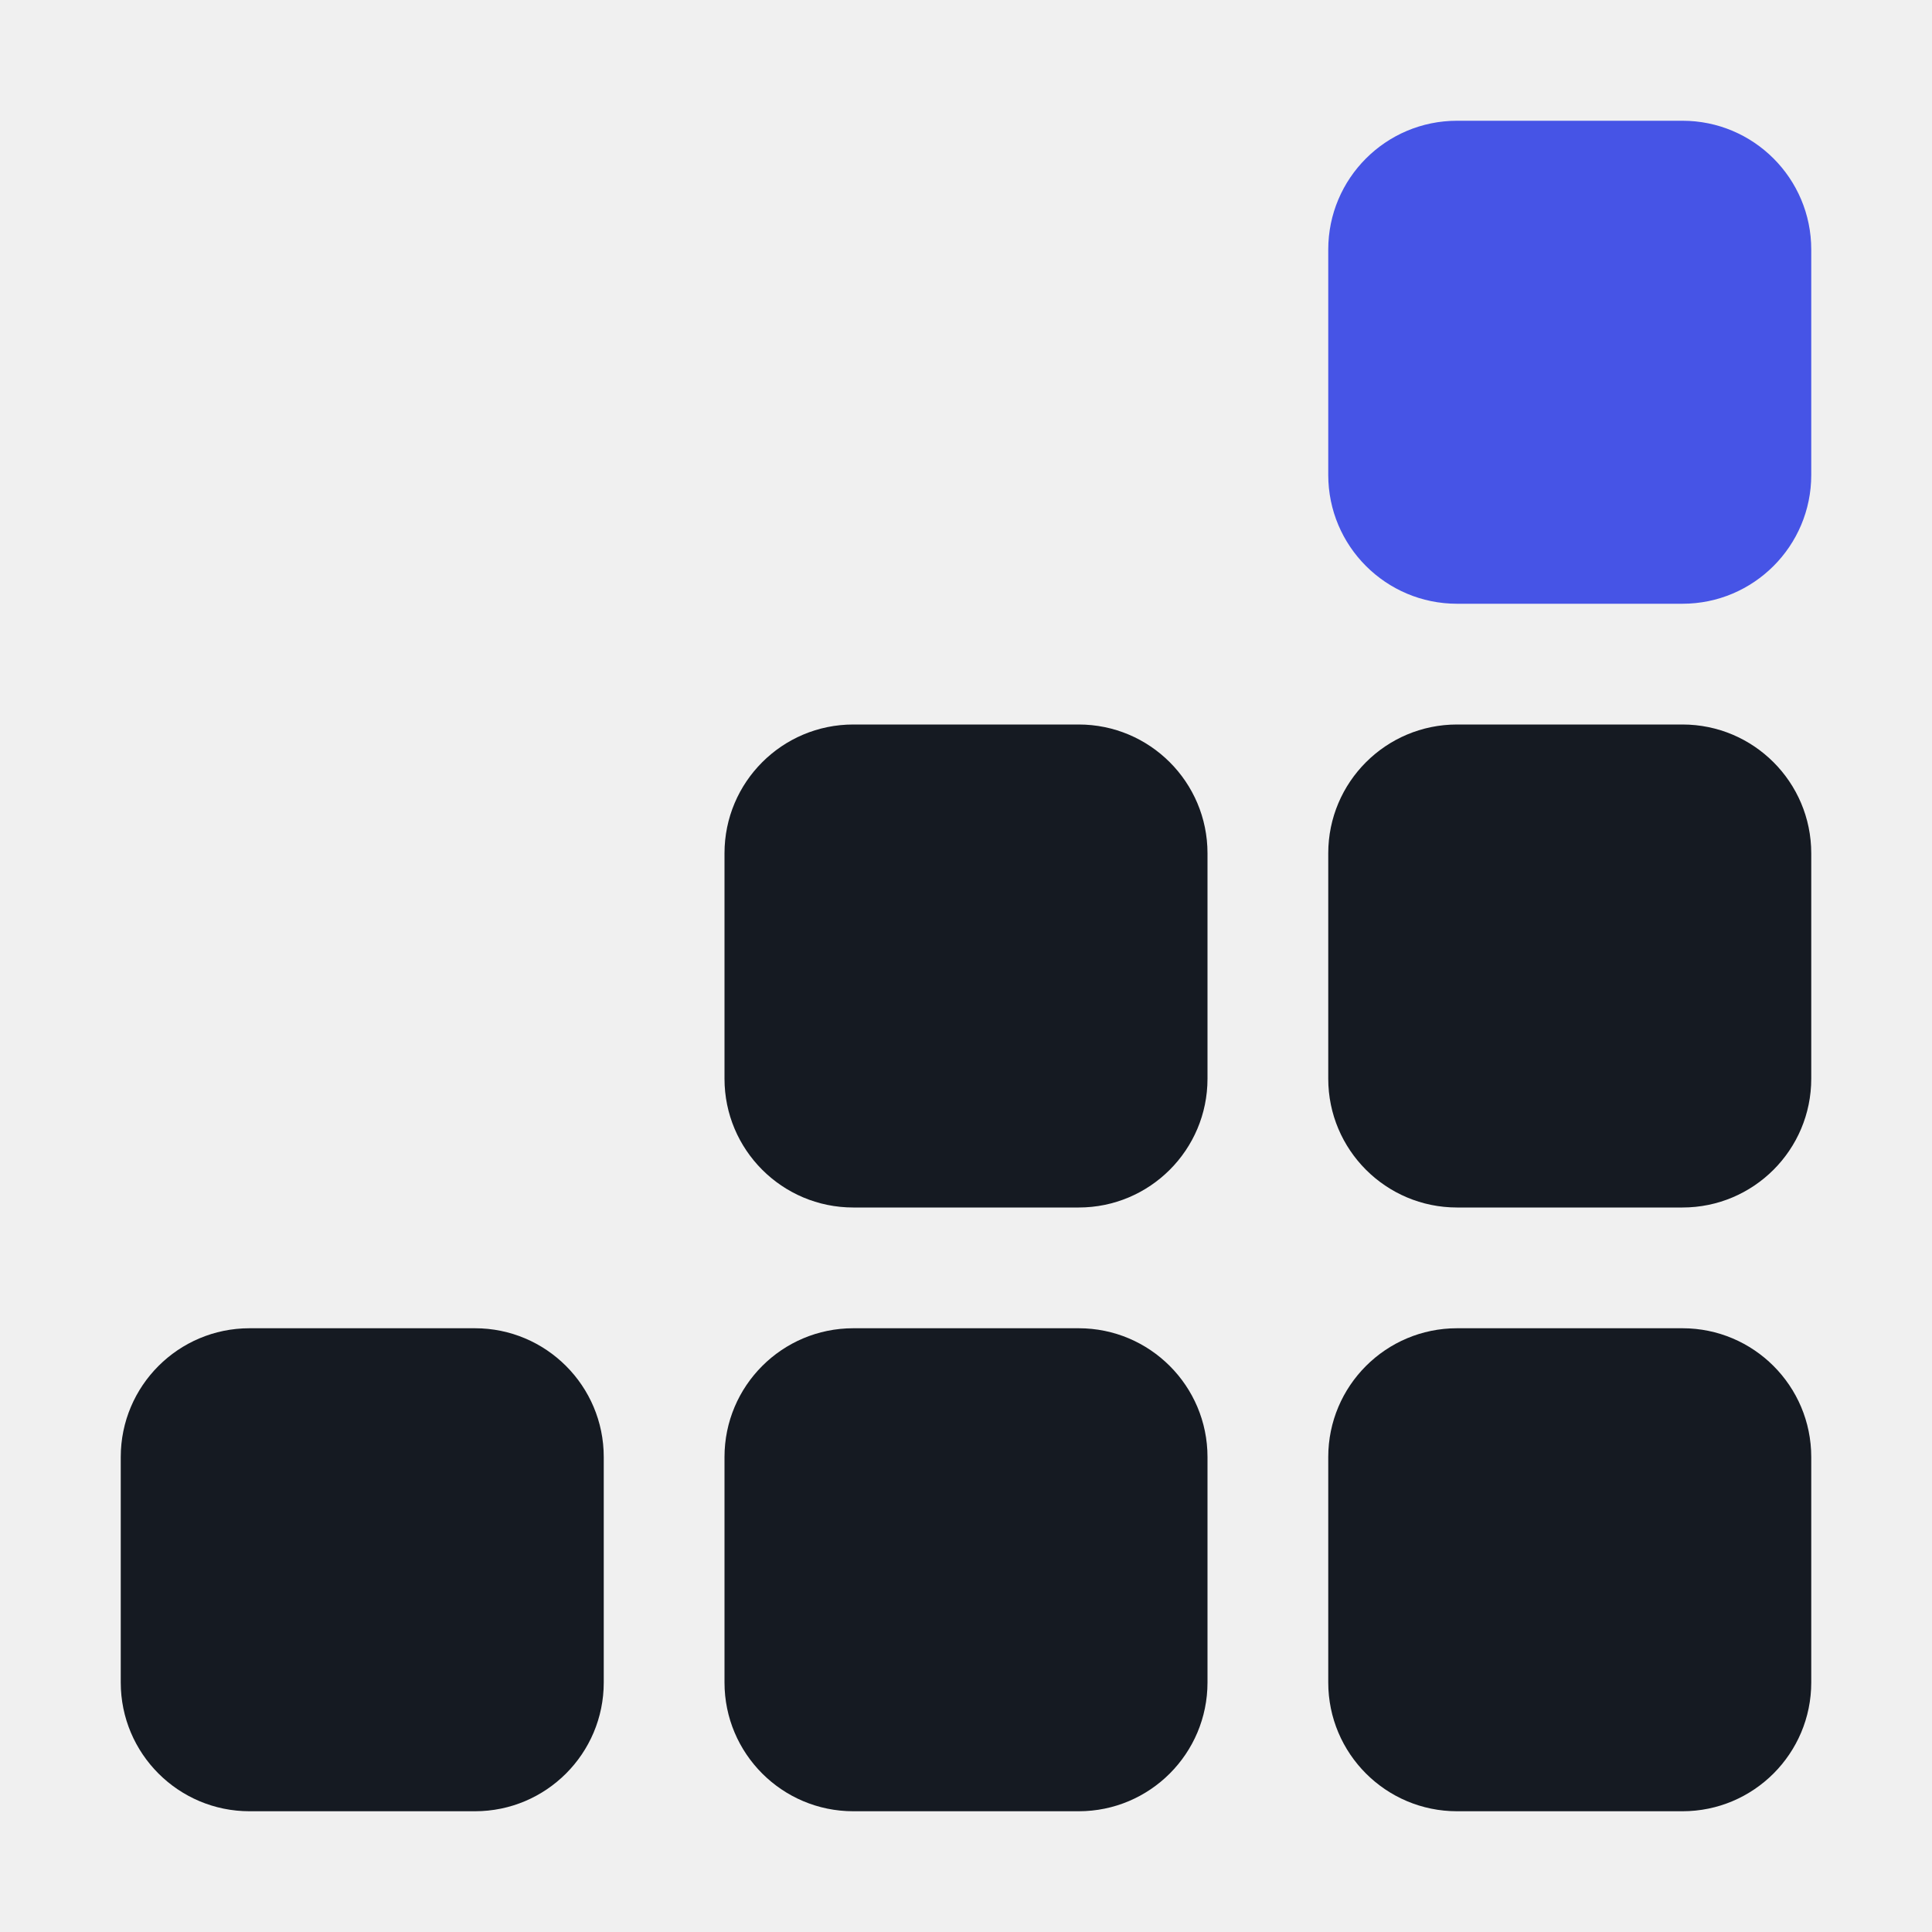
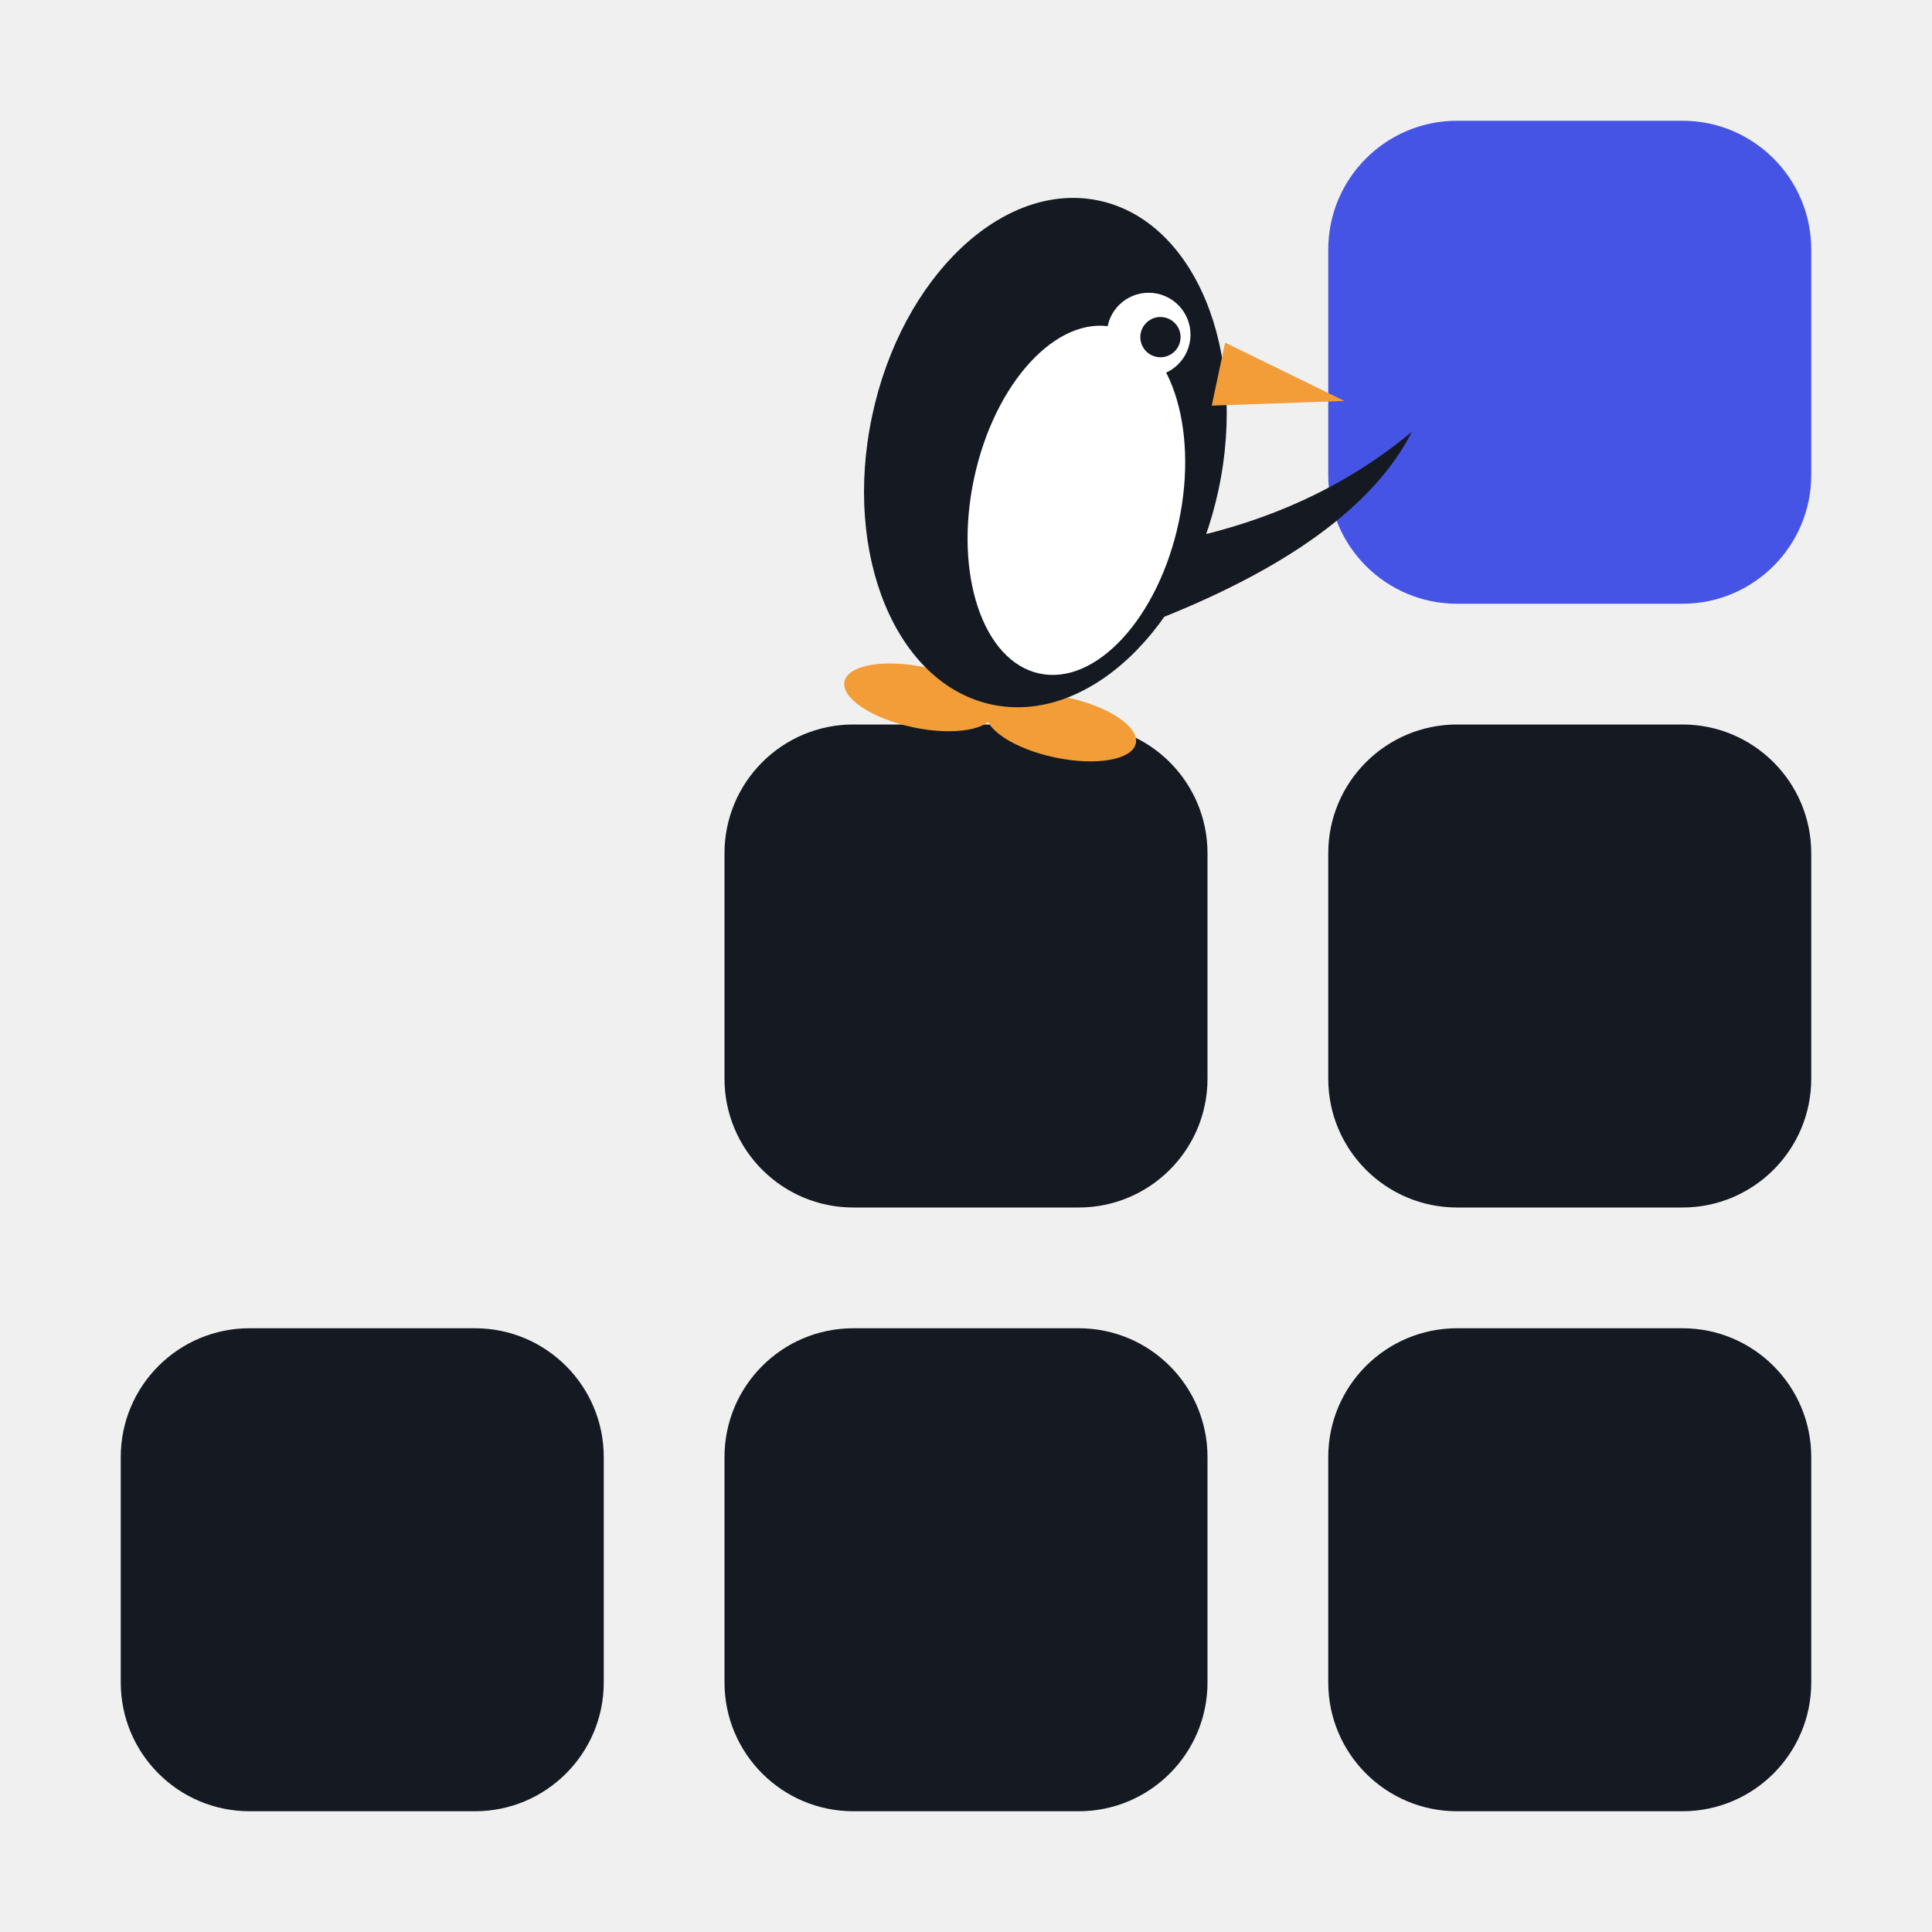
<svg xmlns="http://www.w3.org/2000/svg" viewBox="0 0 24 24" role="img" aria-label="ArcadeBench">
-   <rect x="1.5" y="16.5" width="6" height="6" rx="1.6" fill="#151a22" />
-   <rect x="9" y="16.5" width="6" height="6" rx="1.6" fill="#151a22" />
-   <rect x="9" y="9" width="6" height="6" rx="1.6" fill="#151a22" />
-   <rect x="16.5" y="16.5" width="6" height="6" rx="1.6" fill="#151a22" />
-   <rect x="16.5" y="9" width="6" height="6" rx="1.6" fill="#151a22" />
-   <rect x="16.5" y="1.5" width="6" height="6" rx="1.6" fill="#4654e6" />
+   <path d="M3.1 16.5h2.8a1.6 1.6 0 0 1 1.6 1.6v2.8a1.6 1.6 0 0 1 -1.6 1.6h-2.8a1.6 1.6 0 0 1 -1.6 -1.6v-2.8a1.6 1.6 0 0 1 1.6 -1.6z" fill="#151a22" />
+   <path d="M10.6 16.5h2.8a1.6 1.6 0 0 1 1.6 1.6v2.8a1.6 1.6 0 0 1 -1.6 1.6h-2.8a1.6 1.6 0 0 1 -1.6 -1.6v-2.8a1.6 1.6 0 0 1 1.6 -1.6z" fill="#151a22" />
+   <path d="M10.6 9h2.8a1.6 1.6 0 0 1 1.6 1.6v2.8a1.6 1.6 0 0 1 -1.6 1.6h-2.8a1.6 1.6 0 0 1 -1.6 -1.6v-2.8a1.6 1.6 0 0 1 1.6 -1.6z" fill="#151a22" />
+   <path d="M18.1 16.5h2.8a1.6 1.6 0 0 1 1.6 1.6v2.8a1.6 1.6 0 0 1 -1.6 1.6h-2.8a1.6 1.6 0 0 1 -1.6 -1.6v-2.8a1.6 1.6 0 0 1 1.6 -1.6z" fill="#151a22" />
+   <path d="M18.1 9h2.8a1.6 1.6 0 0 1 1.6 1.6v2.8a1.6 1.6 0 0 1 -1.6 1.6h-2.8a1.6 1.6 0 0 1 -1.6 -1.6v-2.8a1.6 1.6 0 0 1 1.6 -1.6z" fill="#151a22" />
+   <path d="M18.1 1.5h2.8a1.6 1.6 0 0 1 1.6 1.6v2.8a1.6 1.6 0 0 1 -1.6 1.6h-2.8a1.6 1.6 0 0 1 -1.6 -1.6v-2.8a1.6 1.6 0 0 1 1.6 -1.6z" fill="#4654e6" />
+   <g transform="translate(12.3 8.85) rotate(12)">
+     <path d="M-1.85 0a0.95 0.38 0 1 0 1.9 0a0.95 0.38 0 1 0 -1.9 0z" fill="#f29d38" />
+     <path d="M-0.05 0a0.95 0.38 0 1 0 1.9 0a0.95 0.38 0 1 0 -1.9 0z" fill="#f29d38" />
+     <path d="M1.4 -2.4q1.9 -0.7 3 -2.1q-0.4 1.5 -2.7 3z" fill="#151a22" />
+     <path d="M-2.2 -3.3a2.2 3.2 0 1 0 4.4 0a2.2 3.2 0 1 0 -4.4 0z" fill="#151a22" />
+     <path d="M-0.8 -2.8a1.3 2.2 0 1 0 2.6 0a1.3 2.2 0 1 0 -2.6 0z" fill="#fff" />
+     <path d="M0.43 -5a0.52 0.52 0 1 0 1.04 0a0.52 0.52 0 1 0 -1.04 0z" fill="#fff" />
+     <path d="M0.85 -5a0.25 0.25 0 1 0 0.5 0a0.25 0.25 0 1 0 -0.5 0z" fill="#151a22" />
+     <path d="M1.9 -5.1L3.5 -4.7L1.9 -4.3z" fill="#f29d38" />
+   </g>
</svg>
